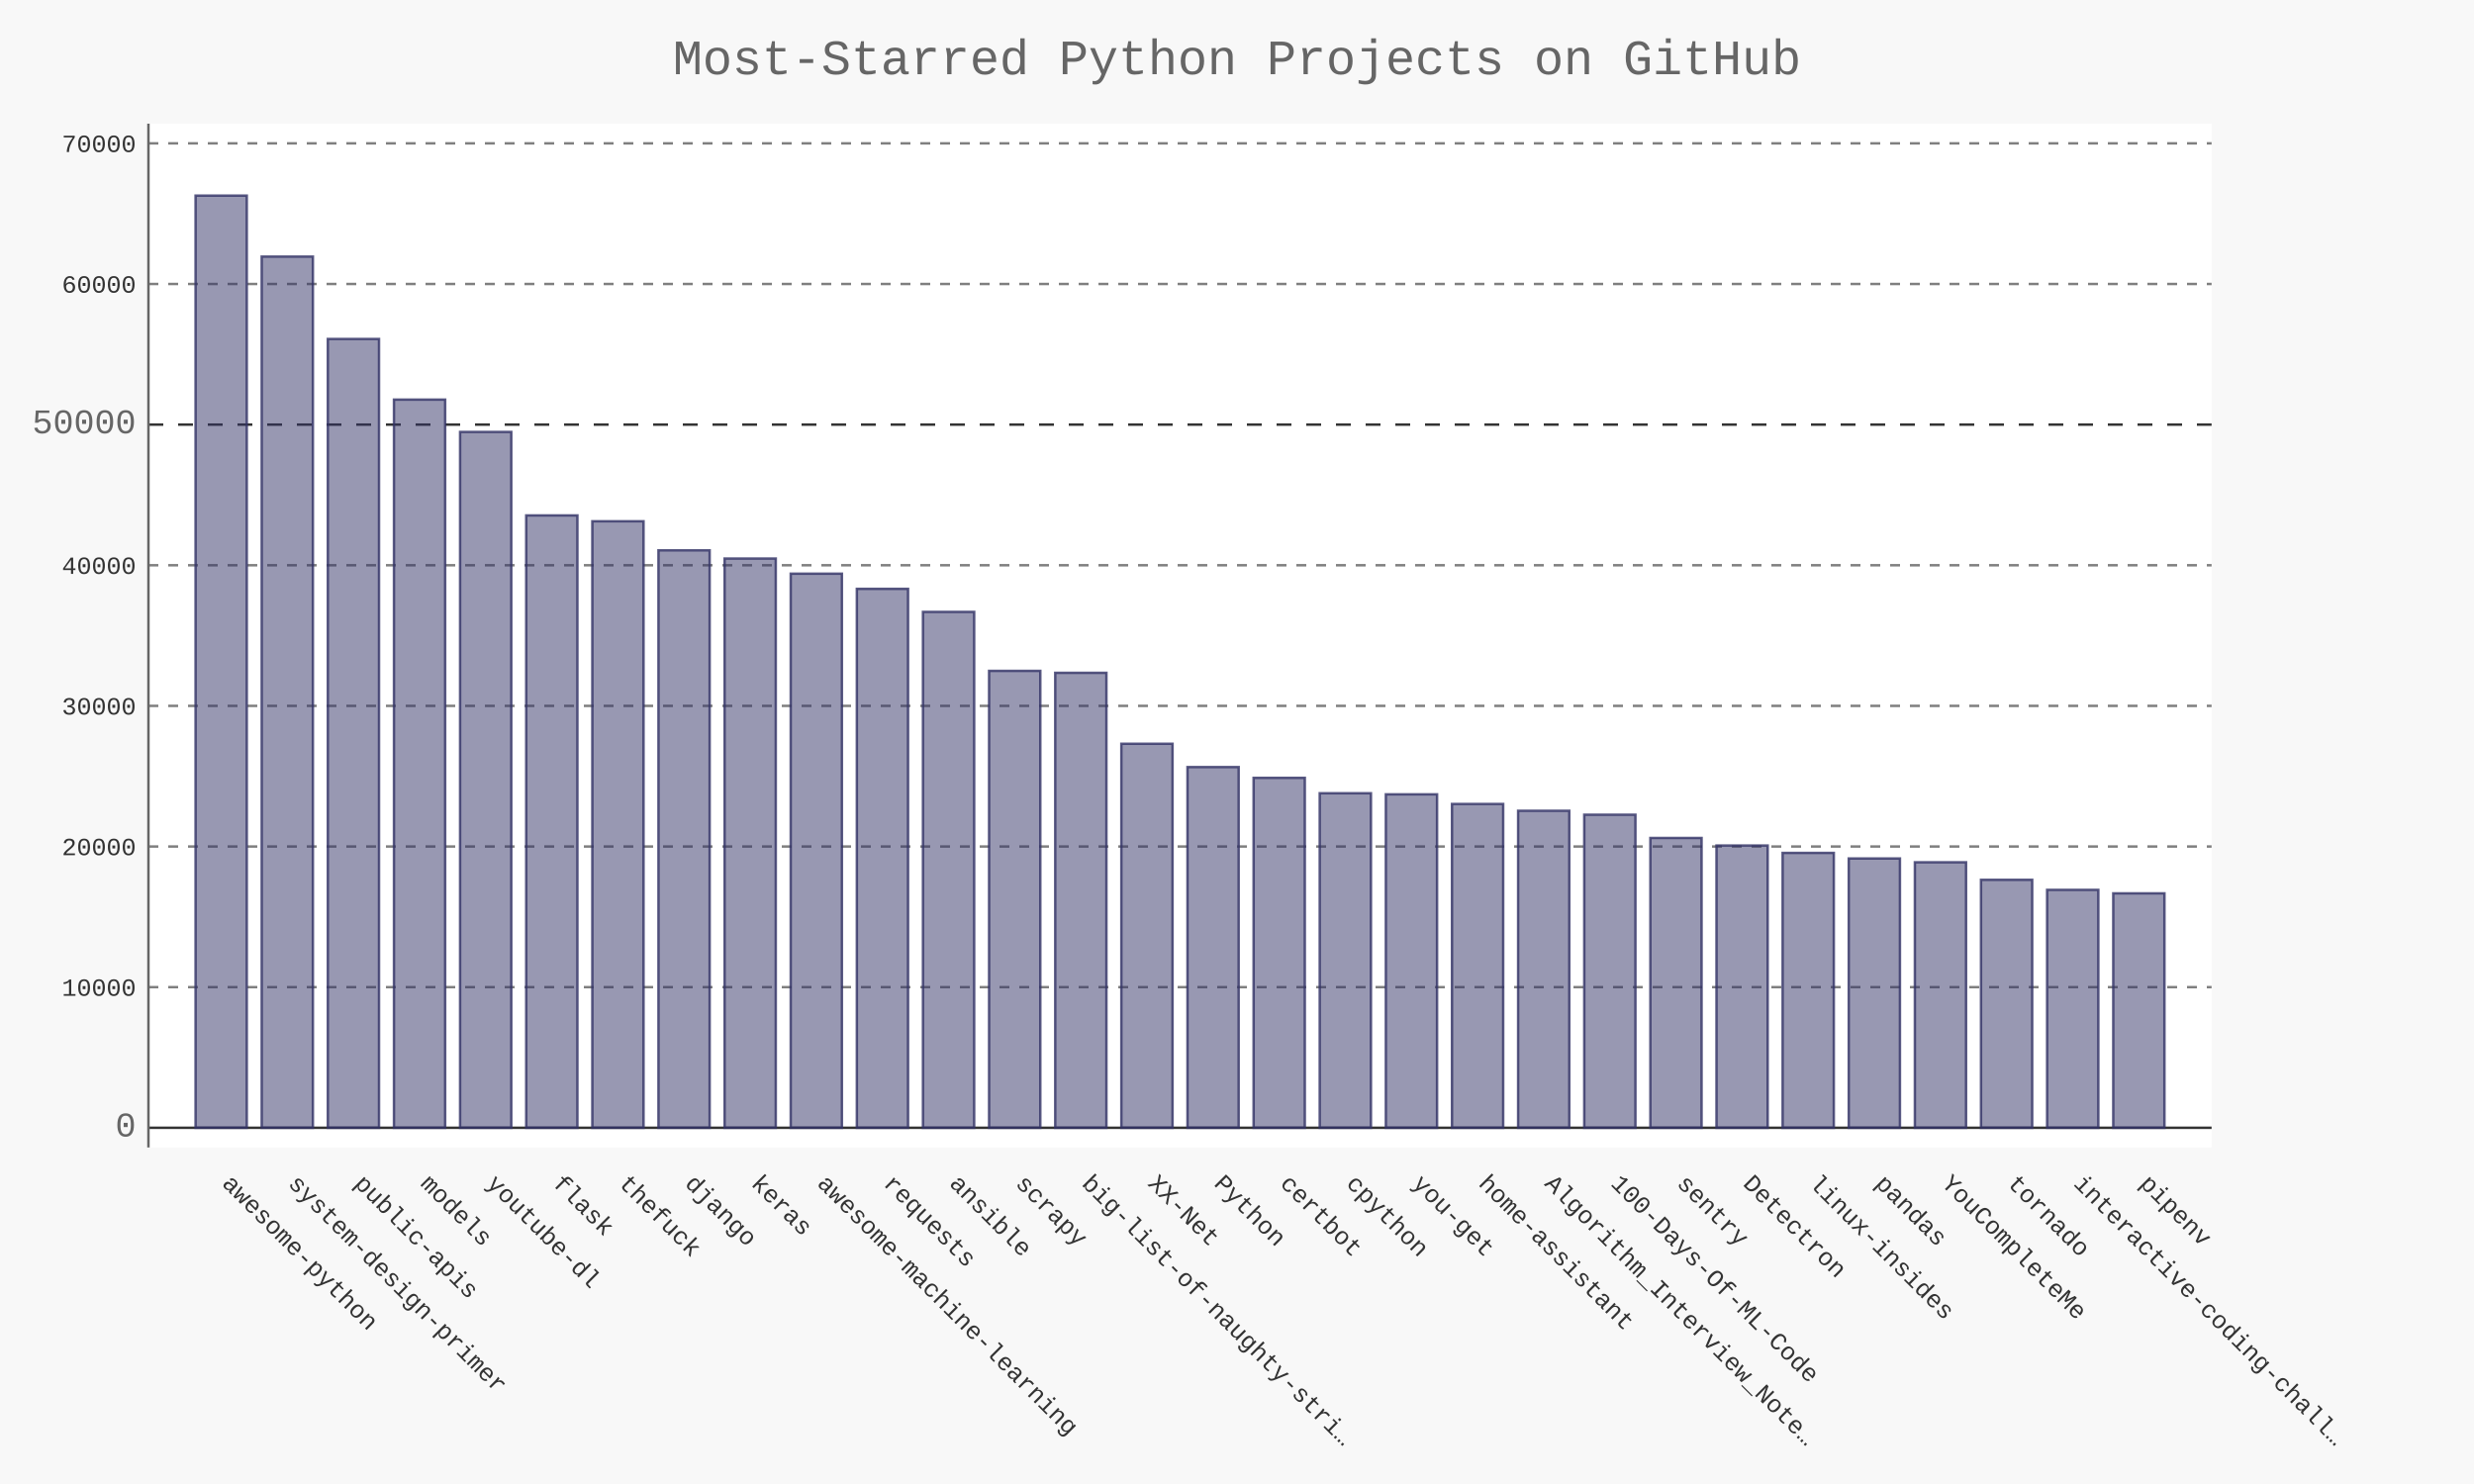
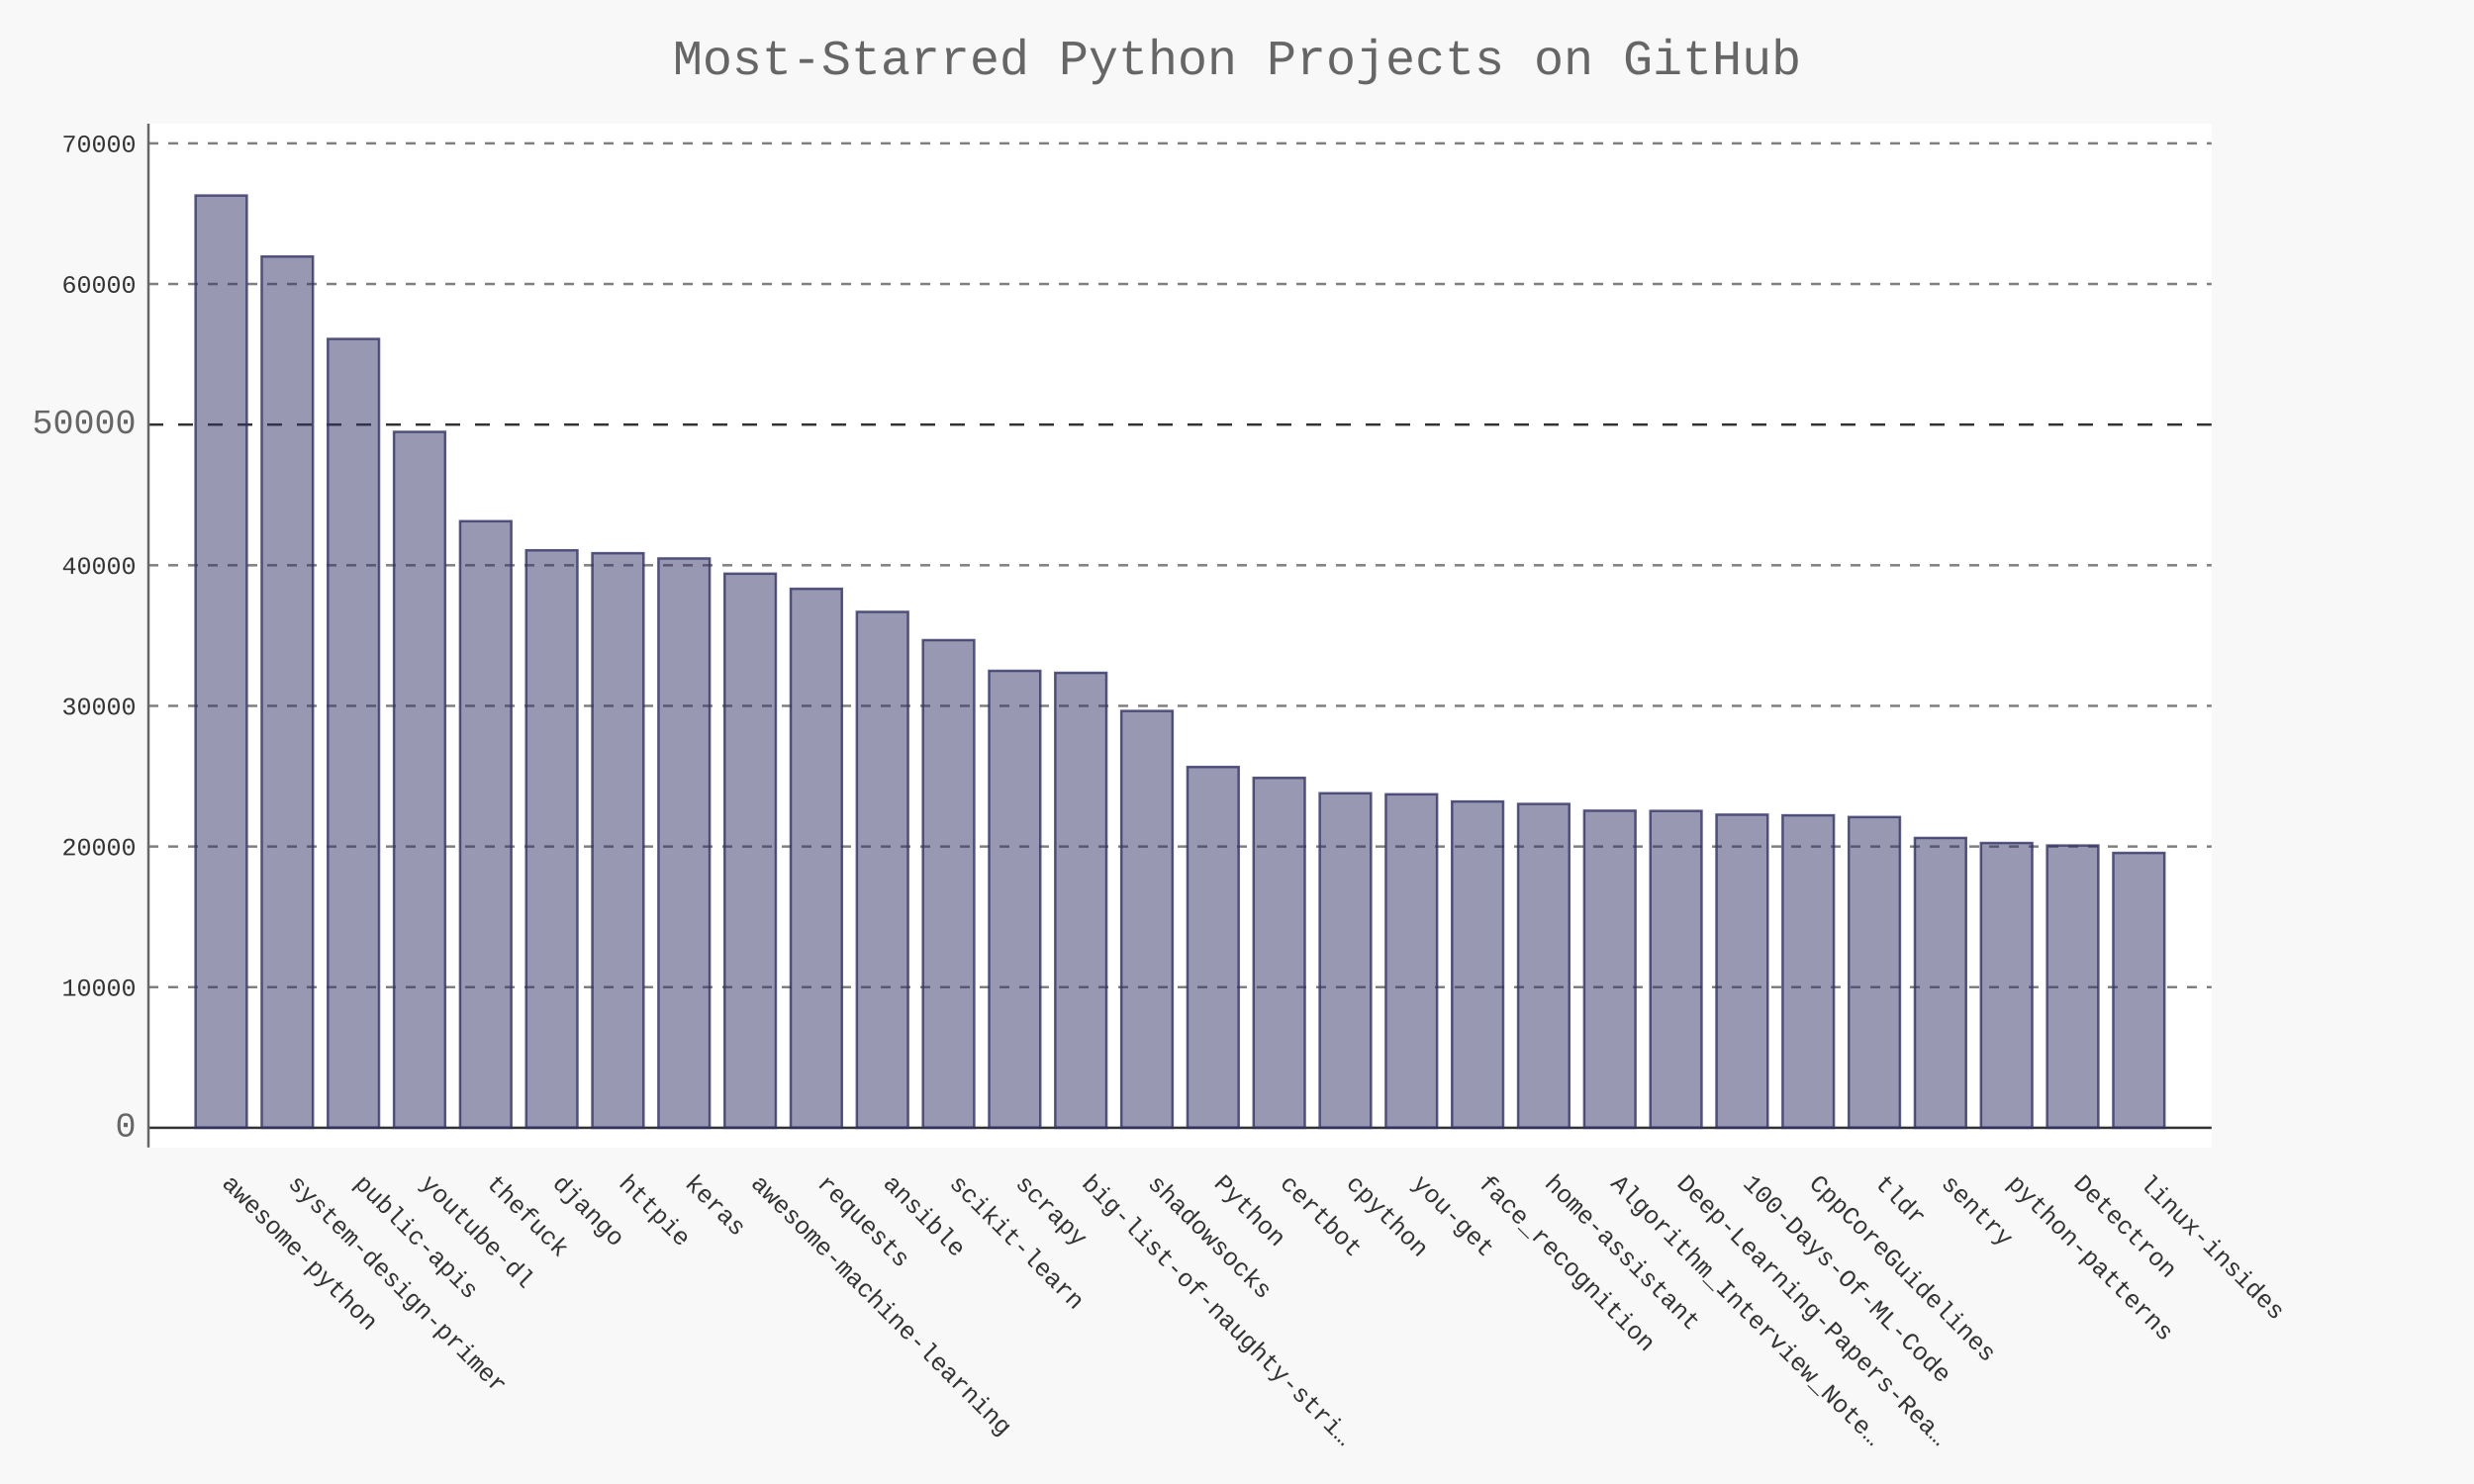
- <svg xmlns="http://www.w3.org/2000/svg" class="pygal-chart" id="chart-684e9cd7-591d-48ae-95c4-a3ab689c45e3" viewBox="0 0 1000 600">
+ <svg xmlns="http://www.w3.org/2000/svg" xmlns:xlink="http://www.w3.org/1999/xlink" class="pygal-chart" id="chart-ddbab178-7423-4521-ab95-8679985a6ce7" viewBox="0 0 1000 600">
  <defs>
-     <style type="text/css">#chart-684e9cd7-591d-48ae-95c4-a3ab689c45e3{-webkit-user-select:none;-webkit-font-smoothing:antialiased;font-family:Consolas,"Liberation Mono",Menlo,Courier,monospace}#chart-684e9cd7-591d-48ae-95c4-a3ab689c45e3 .title{font-family:Consolas,"Liberation Mono",Menlo,Courier,monospace;font-size:20px}#chart-684e9cd7-591d-48ae-95c4-a3ab689c45e3 .legends .legend text{font-family:Consolas,"Liberation Mono",Menlo,Courier,monospace;font-size:14px}#chart-684e9cd7-591d-48ae-95c4-a3ab689c45e3 .axis text{font-family:Consolas,"Liberation Mono",Menlo,Courier,monospace;font-size:10px}#chart-684e9cd7-591d-48ae-95c4-a3ab689c45e3 .axis text.major{font-family:Consolas,"Liberation Mono",Menlo,Courier,monospace;font-size:14px}#chart-684e9cd7-591d-48ae-95c4-a3ab689c45e3 .text-overlay text.value{font-family:Consolas,"Liberation Mono",Menlo,Courier,monospace;font-size:16px}#chart-684e9cd7-591d-48ae-95c4-a3ab689c45e3 .text-overlay text.label{font-family:Consolas,"Liberation Mono",Menlo,Courier,monospace;font-size:10px}#chart-684e9cd7-591d-48ae-95c4-a3ab689c45e3 .tooltip{font-family:Consolas,"Liberation Mono",Menlo,Courier,monospace;font-size:14px}#chart-684e9cd7-591d-48ae-95c4-a3ab689c45e3 text.no_data{font-family:Consolas,"Liberation Mono",Menlo,Courier,monospace;font-size:64px}
- #chart-684e9cd7-591d-48ae-95c4-a3ab689c45e3{background-color:#f8f8f8}#chart-684e9cd7-591d-48ae-95c4-a3ab689c45e3 path,#chart-684e9cd7-591d-48ae-95c4-a3ab689c45e3 line,#chart-684e9cd7-591d-48ae-95c4-a3ab689c45e3 rect,#chart-684e9cd7-591d-48ae-95c4-a3ab689c45e3 circle{-webkit-transition:250ms ease-in;-moz-transition:250ms ease-in;transition:250ms ease-in}#chart-684e9cd7-591d-48ae-95c4-a3ab689c45e3 .graph &gt; .background{fill:#f8f8f8}#chart-684e9cd7-591d-48ae-95c4-a3ab689c45e3 .plot &gt; .background{fill:#ffffff}#chart-684e9cd7-591d-48ae-95c4-a3ab689c45e3 .graph{fill:#333}#chart-684e9cd7-591d-48ae-95c4-a3ab689c45e3 text.no_data{fill:#666}#chart-684e9cd7-591d-48ae-95c4-a3ab689c45e3 .title{fill:#666}#chart-684e9cd7-591d-48ae-95c4-a3ab689c45e3 .legends .legend text{fill:#333}#chart-684e9cd7-591d-48ae-95c4-a3ab689c45e3 .legends .legend:hover text{fill:#666}#chart-684e9cd7-591d-48ae-95c4-a3ab689c45e3 .axis .line{stroke:#666}#chart-684e9cd7-591d-48ae-95c4-a3ab689c45e3 .axis .guide.line{stroke:rgba(0,0,0,0.5)}#chart-684e9cd7-591d-48ae-95c4-a3ab689c45e3 .axis .major.line{stroke:#333}#chart-684e9cd7-591d-48ae-95c4-a3ab689c45e3 .axis text.major{fill:#666}#chart-684e9cd7-591d-48ae-95c4-a3ab689c45e3 .axis.y .guides:hover .guide.line,#chart-684e9cd7-591d-48ae-95c4-a3ab689c45e3 .line-graph .axis.x .guides:hover .guide.line,#chart-684e9cd7-591d-48ae-95c4-a3ab689c45e3 .stackedline-graph .axis.x .guides:hover .guide.line,#chart-684e9cd7-591d-48ae-95c4-a3ab689c45e3 .xy-graph .axis.x .guides:hover .guide.line{stroke:#666}#chart-684e9cd7-591d-48ae-95c4-a3ab689c45e3 .axis .guides:hover text{fill:#666}#chart-684e9cd7-591d-48ae-95c4-a3ab689c45e3 .reactive{fill-opacity:.5;stroke-opacity:.8}#chart-684e9cd7-591d-48ae-95c4-a3ab689c45e3 .ci{stroke:#333}#chart-684e9cd7-591d-48ae-95c4-a3ab689c45e3 .reactive.active,#chart-684e9cd7-591d-48ae-95c4-a3ab689c45e3 .active .reactive{fill-opacity:.9;stroke-opacity:.9;stroke-width:4}#chart-684e9cd7-591d-48ae-95c4-a3ab689c45e3 .ci .reactive.active{stroke-width:1.5}#chart-684e9cd7-591d-48ae-95c4-a3ab689c45e3 .series text{fill:#666}#chart-684e9cd7-591d-48ae-95c4-a3ab689c45e3 .tooltip rect{fill:#ffffff;stroke:#666;-webkit-transition:opacity 250ms ease-in;-moz-transition:opacity 250ms ease-in;transition:opacity 250ms ease-in}#chart-684e9cd7-591d-48ae-95c4-a3ab689c45e3 .tooltip .label{fill:#333}#chart-684e9cd7-591d-48ae-95c4-a3ab689c45e3 .tooltip .label{fill:#333}#chart-684e9cd7-591d-48ae-95c4-a3ab689c45e3 .tooltip .legend{font-size:.8em;fill:rgba(0,0,0,0.5)}#chart-684e9cd7-591d-48ae-95c4-a3ab689c45e3 .tooltip .x_label{font-size:.6em;fill:#666}#chart-684e9cd7-591d-48ae-95c4-a3ab689c45e3 .tooltip .xlink{font-size:.5em;text-decoration:underline}#chart-684e9cd7-591d-48ae-95c4-a3ab689c45e3 .tooltip .value{font-size:1.5em}#chart-684e9cd7-591d-48ae-95c4-a3ab689c45e3 .bound{font-size:.5em}#chart-684e9cd7-591d-48ae-95c4-a3ab689c45e3 .max-value{font-size:.75em;fill:rgba(0,0,0,0.5)}#chart-684e9cd7-591d-48ae-95c4-a3ab689c45e3 .map-element{fill:#ffffff;stroke:rgba(0,0,0,0.5) !important}#chart-684e9cd7-591d-48ae-95c4-a3ab689c45e3 .map-element .reactive{fill-opacity:inherit;stroke-opacity:inherit}#chart-684e9cd7-591d-48ae-95c4-a3ab689c45e3 .color-0,#chart-684e9cd7-591d-48ae-95c4-a3ab689c45e3 .color-0 a:visited{stroke:#333366;fill:#333366}#chart-684e9cd7-591d-48ae-95c4-a3ab689c45e3 .text-overlay .color-0 text{fill:black}
- #chart-684e9cd7-591d-48ae-95c4-a3ab689c45e3 text.no_data{text-anchor:middle}#chart-684e9cd7-591d-48ae-95c4-a3ab689c45e3 .guide.line{fill:none}#chart-684e9cd7-591d-48ae-95c4-a3ab689c45e3 .centered{text-anchor:middle}#chart-684e9cd7-591d-48ae-95c4-a3ab689c45e3 .title{text-anchor:middle}#chart-684e9cd7-591d-48ae-95c4-a3ab689c45e3 .legends .legend text{fill-opacity:1}#chart-684e9cd7-591d-48ae-95c4-a3ab689c45e3 .axis.x text{text-anchor:middle}#chart-684e9cd7-591d-48ae-95c4-a3ab689c45e3 .axis.x:not(.web) text[transform]{text-anchor:start}#chart-684e9cd7-591d-48ae-95c4-a3ab689c45e3 .axis.x:not(.web) text[transform].backwards{text-anchor:end}#chart-684e9cd7-591d-48ae-95c4-a3ab689c45e3 .axis.y text{text-anchor:end}#chart-684e9cd7-591d-48ae-95c4-a3ab689c45e3 .axis.y text[transform].backwards{text-anchor:start}#chart-684e9cd7-591d-48ae-95c4-a3ab689c45e3 .axis.y2 text{text-anchor:start}#chart-684e9cd7-591d-48ae-95c4-a3ab689c45e3 .axis.y2 text[transform].backwards{text-anchor:end}#chart-684e9cd7-591d-48ae-95c4-a3ab689c45e3 .axis .guide.line{stroke-dasharray:4,4}#chart-684e9cd7-591d-48ae-95c4-a3ab689c45e3 .axis .major.guide.line{stroke-dasharray:6,6}#chart-684e9cd7-591d-48ae-95c4-a3ab689c45e3 .horizontal .axis.y .guide.line,#chart-684e9cd7-591d-48ae-95c4-a3ab689c45e3 .horizontal .axis.y2 .guide.line,#chart-684e9cd7-591d-48ae-95c4-a3ab689c45e3 .vertical .axis.x .guide.line{opacity:0}#chart-684e9cd7-591d-48ae-95c4-a3ab689c45e3 .horizontal .axis.always_show .guide.line,#chart-684e9cd7-591d-48ae-95c4-a3ab689c45e3 .vertical .axis.always_show .guide.line{opacity:1 !important}#chart-684e9cd7-591d-48ae-95c4-a3ab689c45e3 .axis.y .guides:hover .guide.line,#chart-684e9cd7-591d-48ae-95c4-a3ab689c45e3 .axis.y2 .guides:hover .guide.line,#chart-684e9cd7-591d-48ae-95c4-a3ab689c45e3 .axis.x .guides:hover .guide.line{opacity:1}#chart-684e9cd7-591d-48ae-95c4-a3ab689c45e3 .axis .guides:hover text{opacity:1}#chart-684e9cd7-591d-48ae-95c4-a3ab689c45e3 .nofill{fill:none}#chart-684e9cd7-591d-48ae-95c4-a3ab689c45e3 .subtle-fill{fill-opacity:.2}#chart-684e9cd7-591d-48ae-95c4-a3ab689c45e3 .dot{stroke-width:1px;fill-opacity:1}#chart-684e9cd7-591d-48ae-95c4-a3ab689c45e3 .dot.active{stroke-width:5px}#chart-684e9cd7-591d-48ae-95c4-a3ab689c45e3 .dot.negative{fill:transparent}#chart-684e9cd7-591d-48ae-95c4-a3ab689c45e3 text,#chart-684e9cd7-591d-48ae-95c4-a3ab689c45e3 tspan{stroke:none !important}#chart-684e9cd7-591d-48ae-95c4-a3ab689c45e3 .series text.active{opacity:1}#chart-684e9cd7-591d-48ae-95c4-a3ab689c45e3 .tooltip rect{fill-opacity:.95;stroke-width:.5}#chart-684e9cd7-591d-48ae-95c4-a3ab689c45e3 .tooltip text{fill-opacity:1}#chart-684e9cd7-591d-48ae-95c4-a3ab689c45e3 .showable{visibility:hidden}#chart-684e9cd7-591d-48ae-95c4-a3ab689c45e3 .showable.shown{visibility:visible}#chart-684e9cd7-591d-48ae-95c4-a3ab689c45e3 .gauge-background{fill:rgba(229,229,229,1);stroke:none}#chart-684e9cd7-591d-48ae-95c4-a3ab689c45e3 .bg-lines{stroke:#f8f8f8;stroke-width:2px}</style>
+     <style type="text/css">#chart-ddbab178-7423-4521-ab95-8679985a6ce7{-webkit-user-select:none;-webkit-font-smoothing:antialiased;font-family:Consolas,"Liberation Mono",Menlo,Courier,monospace}#chart-ddbab178-7423-4521-ab95-8679985a6ce7 .title{font-family:Consolas,"Liberation Mono",Menlo,Courier,monospace;font-size:20px}#chart-ddbab178-7423-4521-ab95-8679985a6ce7 .legends .legend text{font-family:Consolas,"Liberation Mono",Menlo,Courier,monospace;font-size:14px}#chart-ddbab178-7423-4521-ab95-8679985a6ce7 .axis text{font-family:Consolas,"Liberation Mono",Menlo,Courier,monospace;font-size:10px}#chart-ddbab178-7423-4521-ab95-8679985a6ce7 .axis text.major{font-family:Consolas,"Liberation Mono",Menlo,Courier,monospace;font-size:14px}#chart-ddbab178-7423-4521-ab95-8679985a6ce7 .text-overlay text.value{font-family:Consolas,"Liberation Mono",Menlo,Courier,monospace;font-size:16px}#chart-ddbab178-7423-4521-ab95-8679985a6ce7 .text-overlay text.label{font-family:Consolas,"Liberation Mono",Menlo,Courier,monospace;font-size:10px}#chart-ddbab178-7423-4521-ab95-8679985a6ce7 .tooltip{font-family:Consolas,"Liberation Mono",Menlo,Courier,monospace;font-size:14px}#chart-ddbab178-7423-4521-ab95-8679985a6ce7 text.no_data{font-family:Consolas,"Liberation Mono",Menlo,Courier,monospace;font-size:64px}
+ #chart-ddbab178-7423-4521-ab95-8679985a6ce7{background-color:#f8f8f8}#chart-ddbab178-7423-4521-ab95-8679985a6ce7 path,#chart-ddbab178-7423-4521-ab95-8679985a6ce7 line,#chart-ddbab178-7423-4521-ab95-8679985a6ce7 rect,#chart-ddbab178-7423-4521-ab95-8679985a6ce7 circle{-webkit-transition:250ms ease-in;-moz-transition:250ms ease-in;transition:250ms ease-in}#chart-ddbab178-7423-4521-ab95-8679985a6ce7 .graph &gt; .background{fill:#f8f8f8}#chart-ddbab178-7423-4521-ab95-8679985a6ce7 .plot &gt; .background{fill:#ffffff}#chart-ddbab178-7423-4521-ab95-8679985a6ce7 .graph{fill:#333}#chart-ddbab178-7423-4521-ab95-8679985a6ce7 text.no_data{fill:#666}#chart-ddbab178-7423-4521-ab95-8679985a6ce7 .title{fill:#666}#chart-ddbab178-7423-4521-ab95-8679985a6ce7 .legends .legend text{fill:#333}#chart-ddbab178-7423-4521-ab95-8679985a6ce7 .legends .legend:hover text{fill:#666}#chart-ddbab178-7423-4521-ab95-8679985a6ce7 .axis .line{stroke:#666}#chart-ddbab178-7423-4521-ab95-8679985a6ce7 .axis .guide.line{stroke:rgba(0,0,0,0.5)}#chart-ddbab178-7423-4521-ab95-8679985a6ce7 .axis .major.line{stroke:#333}#chart-ddbab178-7423-4521-ab95-8679985a6ce7 .axis text.major{fill:#666}#chart-ddbab178-7423-4521-ab95-8679985a6ce7 .axis.y .guides:hover .guide.line,#chart-ddbab178-7423-4521-ab95-8679985a6ce7 .line-graph .axis.x .guides:hover .guide.line,#chart-ddbab178-7423-4521-ab95-8679985a6ce7 .stackedline-graph .axis.x .guides:hover .guide.line,#chart-ddbab178-7423-4521-ab95-8679985a6ce7 .xy-graph .axis.x .guides:hover .guide.line{stroke:#666}#chart-ddbab178-7423-4521-ab95-8679985a6ce7 .axis .guides:hover text{fill:#666}#chart-ddbab178-7423-4521-ab95-8679985a6ce7 .reactive{fill-opacity:.5;stroke-opacity:.8}#chart-ddbab178-7423-4521-ab95-8679985a6ce7 .ci{stroke:#333}#chart-ddbab178-7423-4521-ab95-8679985a6ce7 .reactive.active,#chart-ddbab178-7423-4521-ab95-8679985a6ce7 .active .reactive{fill-opacity:.9;stroke-opacity:.9;stroke-width:4}#chart-ddbab178-7423-4521-ab95-8679985a6ce7 .ci .reactive.active{stroke-width:1.5}#chart-ddbab178-7423-4521-ab95-8679985a6ce7 .series text{fill:#666}#chart-ddbab178-7423-4521-ab95-8679985a6ce7 .tooltip rect{fill:#ffffff;stroke:#666;-webkit-transition:opacity 250ms ease-in;-moz-transition:opacity 250ms ease-in;transition:opacity 250ms ease-in}#chart-ddbab178-7423-4521-ab95-8679985a6ce7 .tooltip .label{fill:#333}#chart-ddbab178-7423-4521-ab95-8679985a6ce7 .tooltip .label{fill:#333}#chart-ddbab178-7423-4521-ab95-8679985a6ce7 .tooltip .legend{font-size:.8em;fill:rgba(0,0,0,0.5)}#chart-ddbab178-7423-4521-ab95-8679985a6ce7 .tooltip .x_label{font-size:.6em;fill:#666}#chart-ddbab178-7423-4521-ab95-8679985a6ce7 .tooltip .xlink{font-size:.5em;text-decoration:underline}#chart-ddbab178-7423-4521-ab95-8679985a6ce7 .tooltip .value{font-size:1.5em}#chart-ddbab178-7423-4521-ab95-8679985a6ce7 .bound{font-size:.5em}#chart-ddbab178-7423-4521-ab95-8679985a6ce7 .max-value{font-size:.75em;fill:rgba(0,0,0,0.5)}#chart-ddbab178-7423-4521-ab95-8679985a6ce7 .map-element{fill:#ffffff;stroke:rgba(0,0,0,0.5) !important}#chart-ddbab178-7423-4521-ab95-8679985a6ce7 .map-element .reactive{fill-opacity:inherit;stroke-opacity:inherit}#chart-ddbab178-7423-4521-ab95-8679985a6ce7 .color-0,#chart-ddbab178-7423-4521-ab95-8679985a6ce7 .color-0 a:visited{stroke:#333366;fill:#333366}#chart-ddbab178-7423-4521-ab95-8679985a6ce7 .text-overlay .color-0 text{fill:black}
+ #chart-ddbab178-7423-4521-ab95-8679985a6ce7 text.no_data{text-anchor:middle}#chart-ddbab178-7423-4521-ab95-8679985a6ce7 .guide.line{fill:none}#chart-ddbab178-7423-4521-ab95-8679985a6ce7 .centered{text-anchor:middle}#chart-ddbab178-7423-4521-ab95-8679985a6ce7 .title{text-anchor:middle}#chart-ddbab178-7423-4521-ab95-8679985a6ce7 .legends .legend text{fill-opacity:1}#chart-ddbab178-7423-4521-ab95-8679985a6ce7 .axis.x text{text-anchor:middle}#chart-ddbab178-7423-4521-ab95-8679985a6ce7 .axis.x:not(.web) text[transform]{text-anchor:start}#chart-ddbab178-7423-4521-ab95-8679985a6ce7 .axis.x:not(.web) text[transform].backwards{text-anchor:end}#chart-ddbab178-7423-4521-ab95-8679985a6ce7 .axis.y text{text-anchor:end}#chart-ddbab178-7423-4521-ab95-8679985a6ce7 .axis.y text[transform].backwards{text-anchor:start}#chart-ddbab178-7423-4521-ab95-8679985a6ce7 .axis.y2 text{text-anchor:start}#chart-ddbab178-7423-4521-ab95-8679985a6ce7 .axis.y2 text[transform].backwards{text-anchor:end}#chart-ddbab178-7423-4521-ab95-8679985a6ce7 .axis .guide.line{stroke-dasharray:4,4}#chart-ddbab178-7423-4521-ab95-8679985a6ce7 .axis .major.guide.line{stroke-dasharray:6,6}#chart-ddbab178-7423-4521-ab95-8679985a6ce7 .horizontal .axis.y .guide.line,#chart-ddbab178-7423-4521-ab95-8679985a6ce7 .horizontal .axis.y2 .guide.line,#chart-ddbab178-7423-4521-ab95-8679985a6ce7 .vertical .axis.x .guide.line{opacity:0}#chart-ddbab178-7423-4521-ab95-8679985a6ce7 .horizontal .axis.always_show .guide.line,#chart-ddbab178-7423-4521-ab95-8679985a6ce7 .vertical .axis.always_show .guide.line{opacity:1 !important}#chart-ddbab178-7423-4521-ab95-8679985a6ce7 .axis.y .guides:hover .guide.line,#chart-ddbab178-7423-4521-ab95-8679985a6ce7 .axis.y2 .guides:hover .guide.line,#chart-ddbab178-7423-4521-ab95-8679985a6ce7 .axis.x .guides:hover .guide.line{opacity:1}#chart-ddbab178-7423-4521-ab95-8679985a6ce7 .axis .guides:hover text{opacity:1}#chart-ddbab178-7423-4521-ab95-8679985a6ce7 .nofill{fill:none}#chart-ddbab178-7423-4521-ab95-8679985a6ce7 .subtle-fill{fill-opacity:.2}#chart-ddbab178-7423-4521-ab95-8679985a6ce7 .dot{stroke-width:1px;fill-opacity:1}#chart-ddbab178-7423-4521-ab95-8679985a6ce7 .dot.active{stroke-width:5px}#chart-ddbab178-7423-4521-ab95-8679985a6ce7 .dot.negative{fill:transparent}#chart-ddbab178-7423-4521-ab95-8679985a6ce7 text,#chart-ddbab178-7423-4521-ab95-8679985a6ce7 tspan{stroke:none !important}#chart-ddbab178-7423-4521-ab95-8679985a6ce7 .series text.active{opacity:1}#chart-ddbab178-7423-4521-ab95-8679985a6ce7 .tooltip rect{fill-opacity:.95;stroke-width:.5}#chart-ddbab178-7423-4521-ab95-8679985a6ce7 .tooltip text{fill-opacity:1}#chart-ddbab178-7423-4521-ab95-8679985a6ce7 .showable{visibility:hidden}#chart-ddbab178-7423-4521-ab95-8679985a6ce7 .showable.shown{visibility:visible}#chart-ddbab178-7423-4521-ab95-8679985a6ce7 .gauge-background{fill:rgba(229,229,229,1);stroke:none}#chart-ddbab178-7423-4521-ab95-8679985a6ce7 .bg-lines{stroke:#f8f8f8;stroke-width:2px}</style>
  </defs>
  <g class="graph bar-graph vertical">
    <rect class="background" height="600" width="1000" x="0" y="0" />
    <g class="plot" transform="translate(60, 50)">
      <rect class="background" height="413.934" width="833.934" x="0" y="0" />
      <g class="axis y always_show">
        <g class="guides">
          <path class="axis major line" d="M0 405.974 h833.934" />
          <text class="major" x="-5" y="409.474">0</text>
        </g>
        <g class="guides">
          <path class="guide line" d="M0 349.115 h833.934" />
          <text class="" x="-5" y="352.615">10000</text>
        </g>
        <g class="guides">
          <path class="guide line" d="M0 292.256 h833.934" />
          <text class="" x="-5" y="295.756">20000</text>
        </g>
        <g class="guides">
          <path class="guide line" d="M0 235.397 h833.934" />
          <text class="" x="-5" y="238.897">30000</text>
        </g>
        <g class="guides">
          <path class="guide line" d="M0 178.537 h833.934" />
          <text class="" x="-5" y="182.037">40000</text>
        </g>
        <g class="guides">
          <path class="major guide line" d="M0 121.678 h833.934" />
          <text class="major" x="-5" y="125.178">50000</text>
        </g>
        <g class="guides">
          <path class="guide line" d="M0 64.819 h833.934" />
          <text class="" x="-5" y="68.319">60000</text>
        </g>
        <g class="guides">
          <path class="guide line" d="M0 7.96 h833.934" />
          <text class="" x="-5" y="11.46">70000</text>
        </g>
      </g>
      <g class="axis x">
        <path class="line" d="M0 0 v413.934" />
        <g class="guides">
          <path class="guide line" d="M29.402 0 v413.934" />
          <text class="" transform="rotate(45 29.40152 428.934)" x="29.402" y="428.934">awesome-python</text>
        </g>
        <g class="guides">
          <path class="guide line" d="M56.13 0 v413.934" />
          <text class="" transform="rotate(45 56.13017 428.934)" x="56.13" y="428.934">system-design-primer</text>
        </g>
        <g class="guides">
          <path class="guide line" d="M82.859 0 v413.934" />
          <text class="" transform="rotate(45 82.85882 428.934)" x="82.859" y="428.934">public-apis</text>
        </g>
        <g class="guides">
          <path class="guide line" d="M109.587 0 v413.934" />
-           <text class="" transform="rotate(45 109.5875 428.934)" x="109.587" y="428.934">models</text>
+           <text class="" transform="rotate(45 109.5875 428.934)" x="109.587" y="428.934">youtube-dl</text>
        </g>
        <g class="guides">
          <path class="guide line" d="M136.316 0 v413.934" />
-           <text class="" transform="rotate(45 136.3161 428.934)" x="136.316" y="428.934">youtube-dl</text>
+           <text class="" transform="rotate(45 136.3161 428.934)" x="136.316" y="428.934">thefuck</text>
        </g>
        <g class="guides">
          <path class="guide line" d="M163.045 0 v413.934" />
-           <text class="" transform="rotate(45 163.0448 428.934)" x="163.045" y="428.934">flask</text>
+           <text class="" transform="rotate(45 163.0448 428.934)" x="163.045" y="428.934">django</text>
        </g>
        <g class="guides">
          <path class="guide line" d="M189.773 0 v413.934" />
-           <text class="" transform="rotate(45 189.7734 428.934)" x="189.773" y="428.934">thefuck</text>
+           <text class="" transform="rotate(45 189.7734 428.934)" x="189.773" y="428.934">httpie</text>
        </g>
        <g class="guides">
          <path class="guide line" d="M216.502 0 v413.934" />
-           <text class="" transform="rotate(45 216.5021 428.934)" x="216.502" y="428.934">django</text>
+           <text class="" transform="rotate(45 216.5021 428.934)" x="216.502" y="428.934">keras</text>
        </g>
        <g class="guides">
          <path class="guide line" d="M243.231 0 v413.934" />
-           <text class="" transform="rotate(45 243.2307 428.934)" x="243.231" y="428.934">keras</text>
+           <text class="" transform="rotate(45 243.2307 428.934)" x="243.231" y="428.934">awesome-machine-learning</text>
        </g>
        <g class="guides">
          <path class="guide line" d="M269.959 0 v413.934" />
-           <text class="" transform="rotate(45 269.9594 428.934)" x="269.959" y="428.934">awesome-machine-learning</text>
+           <text class="" transform="rotate(45 269.9594 428.934)" x="269.959" y="428.934">requests</text>
        </g>
        <g class="guides">
          <path class="guide line" d="M296.688 0 v413.934" />
-           <text class="" transform="rotate(45 296.6881 428.934)" x="296.688" y="428.934">requests</text>
+           <text class="" transform="rotate(45 296.6881 428.934)" x="296.688" y="428.934">ansible</text>
        </g>
        <g class="guides">
          <path class="guide line" d="M323.417 0 v413.934" />
-           <text class="" transform="rotate(45 323.4167 428.934)" x="323.417" y="428.934">ansible</text>
+           <text class="" transform="rotate(45 323.4167 428.934)" x="323.417" y="428.934">scikit-learn</text>
        </g>
        <g class="guides">
          <path class="guide line" d="M350.145 0 v413.934" />
          <text class="" transform="rotate(45 350.1454 428.934)" x="350.145" y="428.934">scrapy</text>
        </g>
        <g class="guides">
          <path class="guide line" d="M376.874 0 v413.934" />
          <text class="" transform="rotate(45 376.874 428.934)" x="376.874" y="428.934">big-list-of-naughty-stri…</text>
        </g>
        <g class="guides">
          <path class="guide line" d="M403.603 0 v413.934" />
-           <text class="" transform="rotate(45 403.6027 428.934)" x="403.603" y="428.934">XX-Net</text>
+           <text class="" transform="rotate(45 403.6027 428.934)" x="403.603" y="428.934">shadowsocks</text>
        </g>
        <g class="guides">
          <path class="guide line" d="M430.331 0 v413.934" />
          <text class="" transform="rotate(45 430.3313 428.934)" x="430.331" y="428.934">Python</text>
        </g>
        <g class="guides">
          <path class="guide line" d="M457.06 0 v413.934" />
          <text class="" transform="rotate(45 457.06 428.934)" x="457.06" y="428.934">certbot</text>
        </g>
        <g class="guides">
          <path class="guide line" d="M483.789 0 v413.934" />
          <text class="" transform="rotate(45 483.7886 428.934)" x="483.789" y="428.934">cpython</text>
        </g>
        <g class="guides">
          <path class="guide line" d="M510.517 0 v413.934" />
          <text class="" transform="rotate(45 510.5173 428.934)" x="510.517" y="428.934">you-get</text>
        </g>
        <g class="guides">
          <path class="guide line" d="M537.246 0 v413.934" />
-           <text class="" transform="rotate(45 537.2459 428.934)" x="537.246" y="428.934">home-assistant</text>
+           <text class="" transform="rotate(45 537.2459 428.934)" x="537.246" y="428.934">face_recognition</text>
        </g>
        <g class="guides">
          <path class="guide line" d="M563.975 0 v413.934" />
-           <text class="" transform="rotate(45 563.9746 428.934)" x="563.975" y="428.934">Algorithm_Interview_Note…</text>
+           <text class="" transform="rotate(45 563.9746 428.934)" x="563.975" y="428.934">home-assistant</text>
        </g>
        <g class="guides">
          <path class="guide line" d="M590.703 0 v413.934" />
-           <text class="" transform="rotate(45 590.7032 428.934)" x="590.703" y="428.934">100-Days-Of-ML-Code</text>
+           <text class="" transform="rotate(45 590.7032 428.934)" x="590.703" y="428.934">Algorithm_Interview_Note…</text>
        </g>
        <g class="guides">
          <path class="guide line" d="M617.432 0 v413.934" />
-           <text class="" transform="rotate(45 617.4319 428.934)" x="617.432" y="428.934">sentry</text>
+           <text class="" transform="rotate(45 617.4319 428.934)" x="617.432" y="428.934">Deep-Learning-Papers-Rea…</text>
        </g>
        <g class="guides">
          <path class="guide line" d="M644.161 0 v413.934" />
-           <text class="" transform="rotate(45 644.1605 428.934)" x="644.161" y="428.934">Detectron</text>
+           <text class="" transform="rotate(45 644.1605 428.934)" x="644.161" y="428.934">100-Days-Of-ML-Code</text>
        </g>
        <g class="guides">
          <path class="guide line" d="M670.889 0 v413.934" />
-           <text class="" transform="rotate(45 670.8892 428.934)" x="670.889" y="428.934">linux-insides</text>
+           <text class="" transform="rotate(45 670.8892 428.934)" x="670.889" y="428.934">CppCoreGuidelines</text>
        </g>
        <g class="guides">
          <path class="guide line" d="M697.618 0 v413.934" />
-           <text class="" transform="rotate(45 697.6179 428.934)" x="697.618" y="428.934">pandas</text>
+           <text class="" transform="rotate(45 697.6179 428.934)" x="697.618" y="428.934">tldr</text>
        </g>
        <g class="guides">
          <path class="guide line" d="M724.347 0 v413.934" />
-           <text class="" transform="rotate(45 724.3465 428.934)" x="724.347" y="428.934">YouCompleteMe</text>
+           <text class="" transform="rotate(45 724.3465 428.934)" x="724.347" y="428.934">sentry</text>
        </g>
        <g class="guides">
          <path class="guide line" d="M751.075 0 v413.934" />
-           <text class="" transform="rotate(45 751.0752 428.934)" x="751.075" y="428.934">tornado</text>
+           <text class="" transform="rotate(45 751.0752 428.934)" x="751.075" y="428.934">python-patterns</text>
        </g>
        <g class="guides">
          <path class="guide line" d="M777.804 0 v413.934" />
-           <text class="" transform="rotate(45 777.8038 428.934)" x="777.804" y="428.934">interactive-coding-chall…</text>
+           <text class="" transform="rotate(45 777.8038 428.934)" x="777.804" y="428.934">Detectron</text>
        </g>
        <g class="guides">
          <path class="guide line" d="M804.532 0 v413.934" />
-           <text class="" transform="rotate(45 804.5325 428.934)" x="804.532" y="428.934">pipenv</text>
+           <text class="" transform="rotate(45 804.5325 428.934)" x="804.532" y="428.934">linux-insides</text>
        </g>
      </g>
      <g class="series serie-0 color-0">
        <g class="bars">
          <g class="bar">
-             <rect class="rect reactive tooltip-trigger" height="376.885" rx="0" ry="0" width="20.699" x="19.052" y="29.089" />
-           </g>
-           <g class="bar">
-             <rect class="rect reactive tooltip-trigger" height="352.225" rx="0" ry="0" width="20.699" x="45.781" y="53.749" />
-           </g>
-           <g class="bar">
-             <rect class="rect reactive tooltip-trigger" height="318.922" rx="0" ry="0" width="20.699" x="72.509" y="87.051" />
-           </g>
-           <g class="bar">
-             <rect class="rect reactive tooltip-trigger" height="294.411" rx="0" ry="0" width="20.699" x="99.238" y="111.563" />
-           </g>
-           <g class="bar">
-             <rect class="rect reactive tooltip-trigger" height="281.333" rx="0" ry="0" width="20.699" x="125.967" y="124.641" />
-           </g>
-           <g class="bar">
-             <rect class="rect reactive tooltip-trigger" height="247.587" rx="0" ry="0" width="20.699" x="152.695" y="158.387" />
-           </g>
-           <g class="bar">
-             <rect class="rect reactive tooltip-trigger" height="245.222" rx="0" ry="0" width="20.699" x="179.424" y="160.752" />
-           </g>
-           <g class="bar">
-             <rect class="rect reactive tooltip-trigger" height="233.469" rx="0" ry="0" width="20.699" x="206.153" y="172.505" />
-           </g>
-           <g class="bar">
-             <rect class="rect reactive tooltip-trigger" height="230.148" rx="0" ry="0" width="20.699" x="232.881" y="175.825" />
-           </g>
-           <g class="bar">
-             <rect class="rect reactive tooltip-trigger" height="224.03" rx="0" ry="0" width="20.699" x="259.61" y="181.943" />
-           </g>
-           <g class="bar">
-             <rect class="rect reactive tooltip-trigger" height="217.895" rx="0" ry="0" width="20.699" x="286.339" y="188.078" />
-           </g>
-           <g class="bar">
-             <rect class="rect reactive tooltip-trigger" height="208.576" rx="0" ry="0" width="20.699" x="313.067" y="197.398" />
-           </g>
-           <g class="bar">
-             <rect class="rect reactive tooltip-trigger" height="184.741" rx="0" ry="0" width="20.699" x="339.796" y="221.233" />
-           </g>
-           <g class="bar">
-             <rect class="rect reactive tooltip-trigger" height="183.95" rx="0" ry="0" width="20.699" x="366.525" y="222.023" />
-           </g>
-           <g class="bar">
-             <rect class="rect reactive tooltip-trigger" height="155.265" rx="0" ry="0" width="20.699" x="393.253" y="250.709" />
-           </g>
-           <g class="bar">
-             <rect class="rect reactive tooltip-trigger" height="145.838" rx="0" ry="0" width="20.699" x="419.982" y="260.136" />
-           </g>
-           <g class="bar">
-             <rect class="rect reactive tooltip-trigger" height="141.477" rx="0" ry="0" width="20.699" x="446.711" y="264.497" />
-           </g>
-           <g class="bar">
-             <rect class="rect reactive tooltip-trigger" height="135.256" rx="0" ry="0" width="20.699" x="473.439" y="270.717" />
-           </g>
-           <g class="bar">
-             <rect class="rect reactive tooltip-trigger" height="134.819" rx="0" ry="0" width="20.699" x="500.168" y="271.155" />
-           </g>
-           <g class="bar">
-             <rect class="rect reactive tooltip-trigger" height="130.918" rx="0" ry="0" width="20.699" x="526.897" y="275.056" />
-           </g>
-           <g class="bar">
-             <rect class="rect reactive tooltip-trigger" height="128.166" rx="0" ry="0" width="20.699" x="553.625" y="277.808" />
-           </g>
-           <g class="bar">
-             <rect class="rect reactive tooltip-trigger" height="126.574" rx="0" ry="0" width="20.699" x="580.354" y="279.4" />
-           </g>
-           <g class="bar">
-             <rect class="rect reactive tooltip-trigger" height="117.175" rx="0" ry="0" width="20.699" x="607.083" y="288.799" />
-           </g>
-           <g class="bar">
-             <rect class="rect reactive tooltip-trigger" height="114.116" rx="0" ry="0" width="20.699" x="633.811" y="291.858" />
-           </g>
-           <g class="bar">
-             <rect class="rect reactive tooltip-trigger" height="111.137" rx="0" ry="0" width="20.699" x="660.54" y="294.837" />
-           </g>
-           <g class="bar">
-             <rect class="rect reactive tooltip-trigger" height="108.879" rx="0" ry="0" width="20.699" x="687.269" y="297.094" />
-           </g>
-           <g class="bar">
-             <rect class="rect reactive tooltip-trigger" height="107.339" rx="0" ry="0" width="20.699" x="713.997" y="298.635" />
-           </g>
-           <g class="bar">
-             <rect class="rect reactive tooltip-trigger" height="100.254" rx="0" ry="0" width="20.699" x="740.726" y="305.72" />
-           </g>
-           <g class="bar">
-             <rect class="rect reactive tooltip-trigger" height="96.188" rx="0" ry="0" width="20.699" x="767.454" y="309.785" />
-           </g>
-           <g class="bar">
-             <rect class="rect reactive tooltip-trigger" height="94.79" rx="0" ry="0" width="20.699" x="794.183" y="311.184" />
+             <a target="_blank" xlink:href="https://github.com/vinta/awesome-python">
+               <rect class="rect reactive tooltip-trigger" height="376.93" rx="0" ry="0" width="20.699" x="19.052" y="29.044" />
+             </a>
+           </g>
+           <g class="bar">
+             <a target="_blank" xlink:href="https://github.com/donnemartin/system-design-primer">
+               <rect class="rect reactive tooltip-trigger" height="352.253" rx="0" ry="0" width="20.699" x="45.781" y="53.72" />
+             </a>
+           </g>
+           <g class="bar">
+             <a target="_blank" xlink:href="https://github.com/toddmotto/public-apis">
+               <rect class="rect reactive tooltip-trigger" height="318.94" rx="0" ry="0" width="20.699" x="72.509" y="87.034" />
+             </a>
+           </g>
+           <g class="bar">
+             <a target="_blank" xlink:href="https://github.com/ytdl-org/youtube-dl">
+               <rect class="rect reactive tooltip-trigger" height="281.367" rx="0" ry="0" width="20.699" x="99.238" y="124.607" />
+             </a>
+           </g>
+           <g class="bar">
+             <a target="_blank" xlink:href="https://github.com/nvbn/thefuck">
+               <rect class="rect reactive tooltip-trigger" height="245.25" rx="0" ry="0" width="20.699" x="125.967" y="160.724" />
+             </a>
+           </g>
+           <g class="bar">
+             <a target="_blank" xlink:href="https://github.com/django/django">
+               <rect class="rect reactive tooltip-trigger" height="233.492" rx="0" ry="0" width="20.699" x="152.695" y="172.482" />
+             </a>
+           </g>
+           <g class="bar">
+             <a target="_blank" xlink:href="https://github.com/jakubroztocil/httpie">
+               <rect class="rect reactive tooltip-trigger" height="232.315" rx="0" ry="0" width="20.699" x="179.424" y="173.659" />
+             </a>
+           </g>
+           <g class="bar">
+             <a target="_blank" xlink:href="https://github.com/keras-team/keras">
+               <rect class="rect reactive tooltip-trigger" height="230.188" rx="0" ry="0" width="20.699" x="206.153" y="175.785" />
+             </a>
+           </g>
+           <g class="bar">
+             <a target="_blank" xlink:href="https://github.com/josephmisiti/awesome-machine-learning">
+               <rect class="rect reactive tooltip-trigger" height="224.036" rx="0" ry="0" width="20.699" x="232.881" y="181.938" />
+             </a>
+           </g>
+           <g class="bar">
+             <a target="_blank" xlink:href="https://github.com/kennethreitz/requests">
+               <rect class="rect reactive tooltip-trigger" height="217.924" rx="0" ry="0" width="20.699" x="259.61" y="188.05" />
+             </a>
+           </g>
+           <g class="bar">
+             <a target="_blank" xlink:href="https://github.com/ansible/ansible">
+               <rect class="rect reactive tooltip-trigger" height="208.582" rx="0" ry="0" width="20.699" x="286.339" y="197.392" />
+             </a>
+           </g>
+           <g class="bar">
+             <a target="_blank" xlink:href="https://github.com/scikit-learn/scikit-learn">
+               <rect class="rect reactive tooltip-trigger" height="197.164" rx="0" ry="0" width="20.699" x="313.067" y="208.809" />
+             </a>
+           </g>
+           <g class="bar">
+             <a target="_blank" xlink:href="https://github.com/scrapy/scrapy">
+               <rect class="rect reactive tooltip-trigger" height="184.752" rx="0" ry="0" width="20.699" x="339.796" y="221.222" />
+             </a>
+           </g>
+           <g class="bar">
+             <a target="_blank" xlink:href="https://github.com/minimaxir/big-list-of-naughty-strings">
+               <rect class="rect reactive tooltip-trigger" height="183.95" rx="0" ry="0" width="20.699" x="366.525" y="222.023" />
+             </a>
+           </g>
+           <g class="bar">
+             <a target="_blank" xlink:href="https://github.com/shadowsocks/shadowsocks">
+               <rect class="rect reactive tooltip-trigger" height="168.525" rx="0" ry="0" width="20.699" x="393.253" y="237.449" />
+             </a>
+           </g>
+           <g class="bar">
+             <a target="_blank" xlink:href="https://github.com/TheAlgorithms/Python">
+               <rect class="rect reactive tooltip-trigger" height="145.883" rx="0" ry="0" width="20.699" x="419.982" y="260.09" />
+             </a>
+           </g>
+           <g class="bar">
+             <a target="_blank" xlink:href="https://github.com/certbot/certbot">
+               <rect class="rect reactive tooltip-trigger" height="141.477" rx="0" ry="0" width="20.699" x="446.711" y="264.497" />
+             </a>
+           </g>
+           <g class="bar">
+             <a target="_blank" xlink:href="https://github.com/python/cpython">
+               <rect class="rect reactive tooltip-trigger" height="135.262" rx="0" ry="0" width="20.699" x="473.439" y="270.712" />
+             </a>
+           </g>
+           <g class="bar">
+             <a target="_blank" xlink:href="https://github.com/soimort/you-get">
+               <rect class="rect reactive tooltip-trigger" height="134.841" rx="0" ry="0" width="20.699" x="500.168" y="271.132" />
+             </a>
+           </g>
+           <g class="bar">
+             <a target="_blank" xlink:href="https://github.com/ageitgey/face_recognition">
+               <rect class="rect reactive tooltip-trigger" height="131.924" rx="0" ry="0" width="20.699" x="526.897" y="274.049" />
+             </a>
+           </g>
+           <g class="bar">
+             <a target="_blank" xlink:href="https://github.com/home-assistant/home-assistant">
+               <rect class="rect reactive tooltip-trigger" height="130.929" rx="0" ry="0" width="20.699" x="553.625" y="275.044" />
+             </a>
+           </g>
+           <g class="bar">
+             <a target="_blank" xlink:href="https://github.com/imhuay/Algorithm_Interview_Notes-Chinese">
+               <rect class="rect reactive tooltip-trigger" height="128.2" rx="0" ry="0" width="20.699" x="580.354" y="277.774" />
+             </a>
+           </g>
+           <g class="bar">
+             <a target="_blank" xlink:href="https://github.com/floodsung/Deep-Learning-Papers-Reading-Roadmap">
+               <rect class="rect reactive tooltip-trigger" height="128.109" rx="0" ry="0" width="20.699" x="607.083" y="277.865" />
+             </a>
+           </g>
+           <g class="bar">
+             <a target="_blank" xlink:href="https://github.com/Avik-Jain/100-Days-Of-ML-Code">
+               <rect class="rect reactive tooltip-trigger" height="126.597" rx="0" ry="0" width="20.699" x="633.811" y="279.377" />
+             </a>
+           </g>
+           <g class="bar">
+             <a target="_blank" xlink:href="https://github.com/isocpp/CppCoreGuidelines">
+               <rect class="rect reactive tooltip-trigger" height="126.341" rx="0" ry="0" width="20.699" x="660.54" y="279.633" />
+             </a>
+           </g>
+           <g class="bar">
+             <a target="_blank" xlink:href="https://github.com/tldr-pages/tldr">
+               <rect class="rect reactive tooltip-trigger" height="125.636" rx="0" ry="0" width="20.699" x="687.269" y="280.338" />
+             </a>
+           </g>
+           <g class="bar">
+             <a target="_blank" xlink:href="https://github.com/getsentry/sentry">
+               <rect class="rect reactive tooltip-trigger" height="117.187" rx="0" ry="0" width="20.699" x="713.997" y="288.787" />
+             </a>
+           </g>
+           <g class="bar">
+             <a target="_blank" xlink:href="https://github.com/faif/python-patterns">
+               <rect class="rect reactive tooltip-trigger" height="115.151" rx="0" ry="0" width="20.699" x="740.726" y="290.823" />
+             </a>
+           </g>
+           <g class="bar">
+             <a target="_blank" xlink:href="https://github.com/facebookresearch/Detectron">
+               <rect class="rect reactive tooltip-trigger" height="114.128" rx="0" ry="0" width="20.699" x="767.454" y="291.846" />
+             </a>
+           </g>
+           <g class="bar">
+             <a target="_blank" xlink:href="https://github.com/0xAX/linux-insides">
+               <rect class="rect reactive tooltip-trigger" height="111.142" rx="0" ry="0" width="20.699" x="794.183" y="294.831" />
+             </a>
          </g>
        </g>
      </g>
    </g>
    <g class="titles">
      <text class="title plot_title" x="500.0" y="30">Most-Starred Python Projects on GitHub</text>
    </g>
    <g class="plot overlay" transform="translate(60, 50)">
      <g class="series serie-0 color-0" />
    </g>
    <g class="plot text-overlay" transform="translate(60, 50)">
      <g class="series serie-0 color-0" />
    </g>
    <g class="plot tooltip-overlay" transform="translate(60, 50)">
      <g class="tooltip" style="opacity: 0" transform="translate(0 0)">
        <rect class="tooltip-box" height="0" rx="0" ry="0" width="0" />
        <g class="text" />
      </g>
    </g>
  </g>
</svg>
